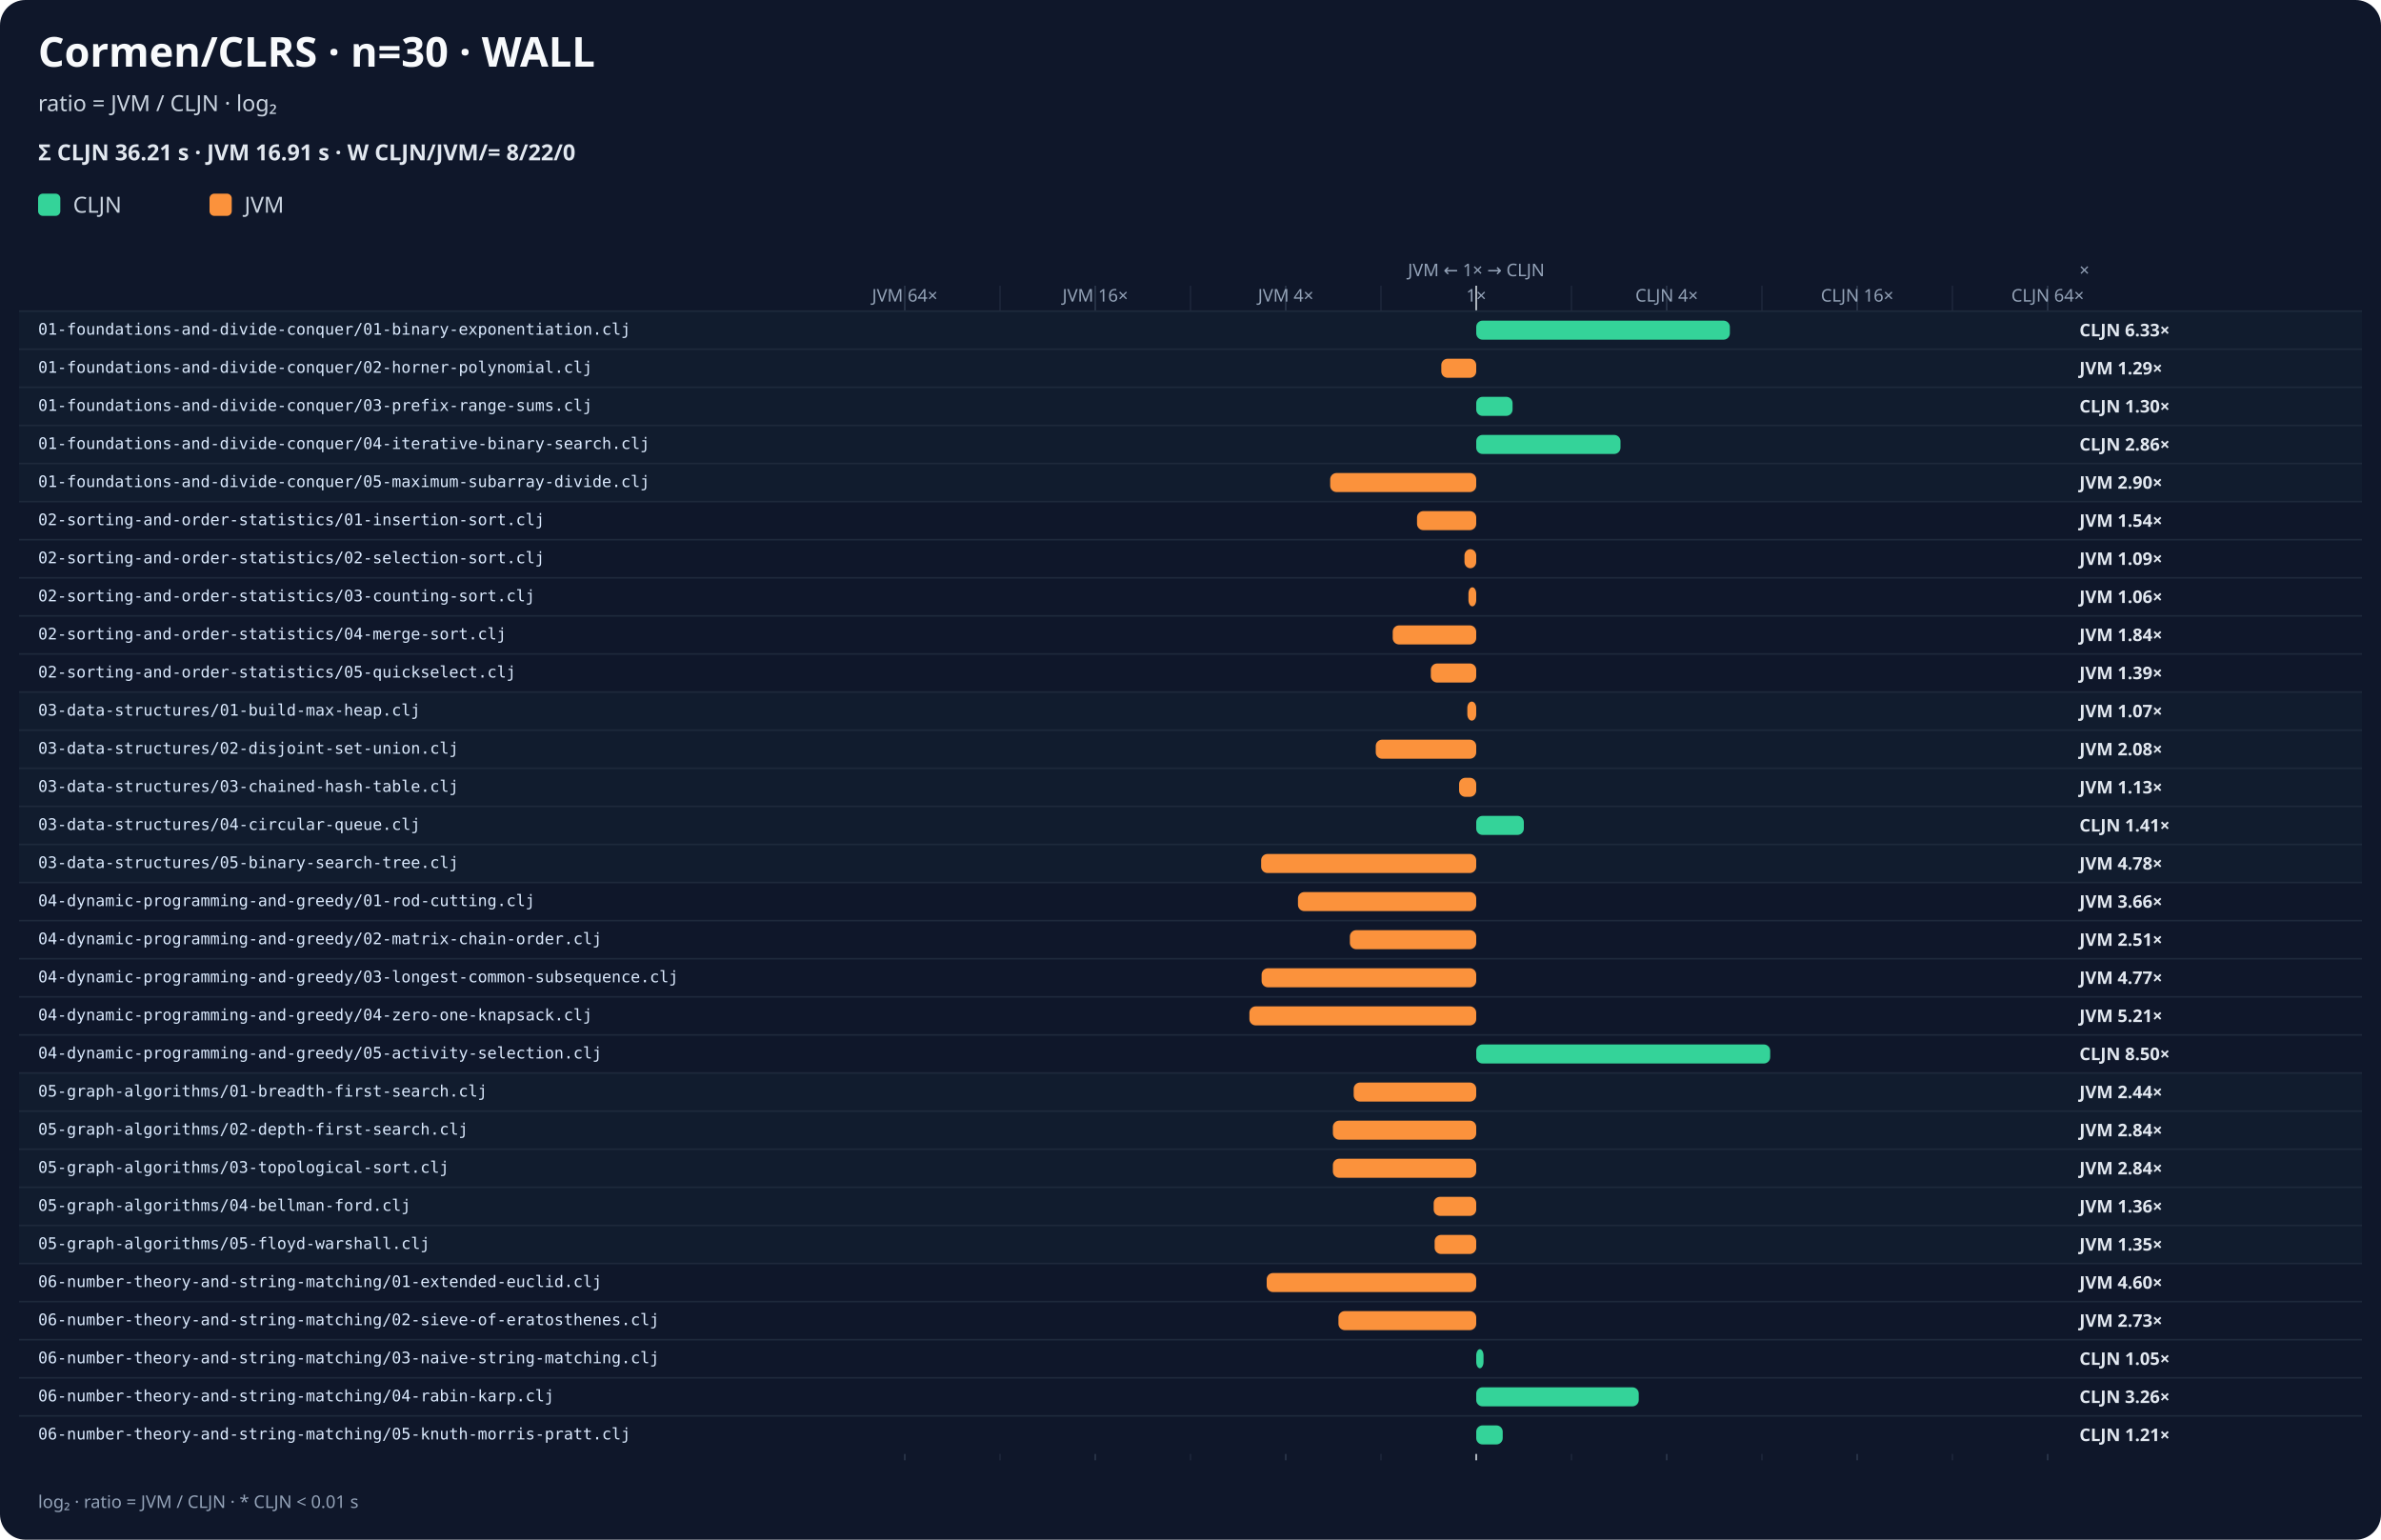
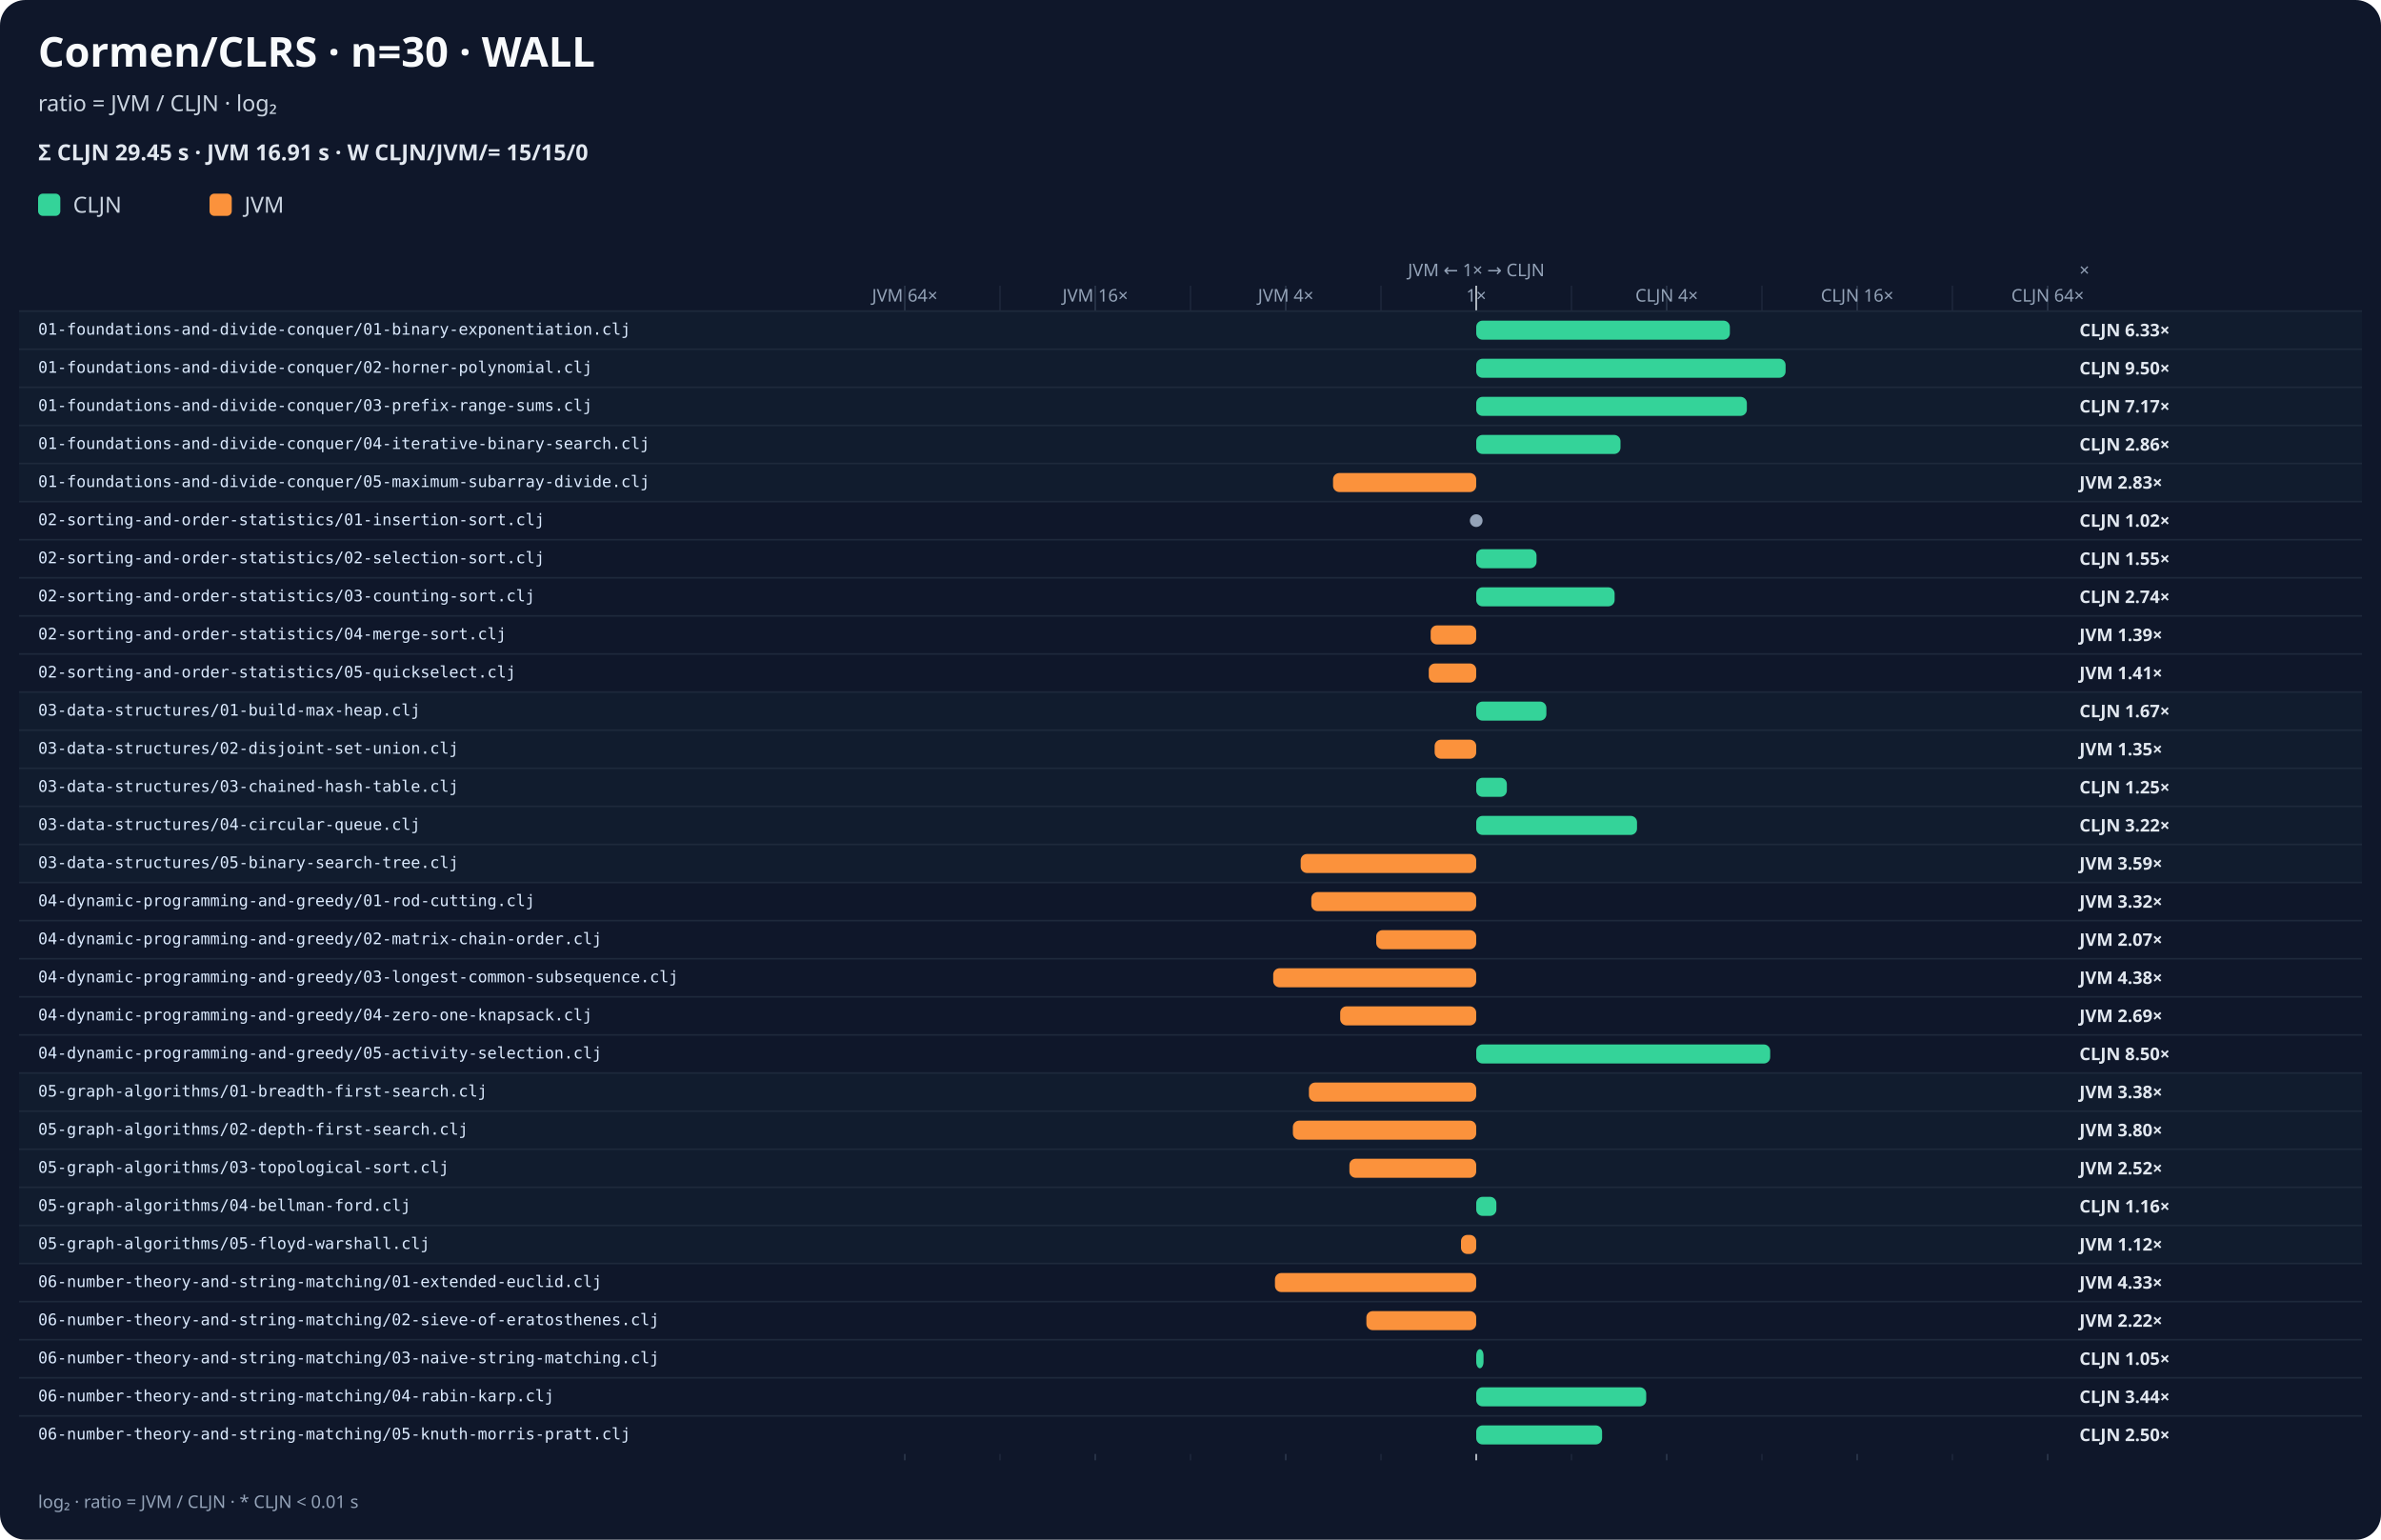
<svg xmlns="http://www.w3.org/2000/svg" width="1500" height="970" viewBox="0 0 1500 970" role="img" aria-labelledby="chart-title chart-desc">
  <style>
.title { fill: #f8fafc; font: 700 26px system-ui, sans-serif; }
.subtitle { fill: #cbd5e1; font: 14px system-ui, sans-serif; }
.summary { fill: #e2e8f0; font: 600 14px system-ui, sans-serif; }
.label { fill: #dbeafe; font: 10px ui-monospace, SFMono-Regular, Consolas, monospace; }
.value { fill: #e2e8f0; font: 600 11px system-ui, sans-serif; }
.axis { fill: #94a3b8; font: 11px system-ui, sans-serif; }
.footer { fill: #94a3b8; font: 11px system-ui, sans-serif; }
</style>
  <rect width="1500" height="970" rx="16" fill="#0f172a" />
  <text x="24" y="42" class="title">Cormen/CLRS · n=30 · WALL</text>
  <text x="24" y="70" class="subtitle">ratio = JVM / CLJN · log₂</text>
-   <text x="24" y="101" class="summary">Σ CLJN 36.21 s · JVM 16.91 s · W CLJN/JVM/= 8/22/0</text>
+   <text x="24" y="101" class="summary">Σ CLJN 29.45 s · JVM 16.91 s · W CLJN/JVM/= 15/15/0</text>
  <rect x="24" y="122" width="14" height="14" rx="3" fill="#34d399" />
  <text x="46" y="134" class="subtitle">CLJN</text>
  <rect x="132" y="122" width="14" height="14" rx="3" fill="#fb923c" />
  <text x="154" y="134" class="subtitle">JVM</text>
  <text x="930" y="174" class="axis" text-anchor="middle">JVM ← 1× → CLJN</text>
  <text x="1310" y="174" class="axis">×</text>
  <line x1="570.0" y1="180" x2="570.0" y2="920" stroke="#334155" opacity="0.75" />
  <text x="570.0" y="190" class="axis" text-anchor="middle">JVM 64×</text>
  <line x1="630.0" y1="180" x2="630.0" y2="920" stroke="#334155" opacity="0.35" />
  <line x1="690.0" y1="180" x2="690.0" y2="920" stroke="#334155" opacity="0.75" />
  <text x="690.0" y="190" class="axis" text-anchor="middle">JVM 16×</text>
  <line x1="750.0" y1="180" x2="750.0" y2="920" stroke="#334155" opacity="0.35" />
  <line x1="810.0" y1="180" x2="810.0" y2="920" stroke="#334155" opacity="0.75" />
  <text x="810.0" y="190" class="axis" text-anchor="middle">JVM 4×</text>
  <line x1="870.0" y1="180" x2="870.0" y2="920" stroke="#334155" opacity="0.35" />
  <line x1="930.0" y1="180" x2="930.0" y2="920" stroke="#e2e8f0" opacity="0.90" />
  <text x="930.0" y="190" class="axis" text-anchor="middle">1×</text>
  <line x1="990.0" y1="180" x2="990.0" y2="920" stroke="#334155" opacity="0.35" />
  <line x1="1050.0" y1="180" x2="1050.0" y2="920" stroke="#334155" opacity="0.75" />
  <text x="1050.0" y="190" class="axis" text-anchor="middle">CLJN 4×</text>
  <line x1="1110.0" y1="180" x2="1110.0" y2="920" stroke="#334155" opacity="0.35" />
  <line x1="1170.0" y1="180" x2="1170.0" y2="920" stroke="#334155" opacity="0.75" />
  <text x="1170.0" y="190" class="axis" text-anchor="middle">CLJN 16×</text>
  <line x1="1230.0" y1="180" x2="1230.0" y2="920" stroke="#334155" opacity="0.35" />
  <line x1="1290.0" y1="180" x2="1290.0" y2="920" stroke="#334155" opacity="0.75" />
  <text x="1290.0" y="190" class="axis" text-anchor="middle">CLJN 64×</text>
  <rect x="12" y="196" width="1476" height="24" fill="#111c2e" />
  <line x1="12" y1="196" x2="1488" y2="196" stroke="#1e293b" />
  <text x="24" y="208.0" class="label" dominant-baseline="middle">01-foundations-and-divide-conquer/01-binary-exponentiation.clj</text>
  <rect x="930.0" y="202.0" width="159.8" height="12" rx="4" fill="#34d399" />
  <text x="1310" y="208.0" class="value" dominant-baseline="middle">CLJN 6.33×</text>
  <rect x="12" y="220" width="1476" height="24" fill="#111c2e" />
  <line x1="12" y1="220" x2="1488" y2="220" stroke="#1e293b" />
  <text x="24" y="232.0" class="label" dominant-baseline="middle">01-foundations-and-divide-conquer/02-horner-polynomial.clj</text>
-   <rect x="908.0" y="226.0" width="22.0" height="12" rx="4" fill="#fb923c" />
-   <text x="1310" y="232.0" class="value" dominant-baseline="middle">JVM 1.29×</text>
+   <rect x="930.0" y="226.0" width="194.9" height="12" rx="4" fill="#34d399" />
+   <text x="1310" y="232.0" class="value" dominant-baseline="middle">CLJN 9.50×</text>
  <rect x="12" y="244" width="1476" height="24" fill="#111c2e" />
  <line x1="12" y1="244" x2="1488" y2="244" stroke="#1e293b" />
  <text x="24" y="256.0" class="label" dominant-baseline="middle">01-foundations-and-divide-conquer/03-prefix-range-sums.clj</text>
-   <rect x="930.0" y="250.0" width="22.9" height="12" rx="4" fill="#34d399" />
-   <text x="1310" y="256.0" class="value" dominant-baseline="middle">CLJN 1.30×</text>
+   <rect x="930.0" y="250.0" width="170.5" height="12" rx="4" fill="#34d399" />
+   <text x="1310" y="256.0" class="value" dominant-baseline="middle">CLJN 7.17×</text>
  <rect x="12" y="268" width="1476" height="24" fill="#111c2e" />
  <line x1="12" y1="268" x2="1488" y2="268" stroke="#1e293b" />
  <text x="24" y="280.0" class="label" dominant-baseline="middle">01-foundations-and-divide-conquer/04-iterative-binary-search.clj</text>
  <rect x="930.0" y="274.0" width="90.9" height="12" rx="4" fill="#34d399" />
  <text x="1310" y="280.0" class="value" dominant-baseline="middle">CLJN 2.86×</text>
  <rect x="12" y="292" width="1476" height="24" fill="#111c2e" />
  <line x1="12" y1="292" x2="1488" y2="292" stroke="#1e293b" />
  <text x="24" y="304.0" class="label" dominant-baseline="middle">01-foundations-and-divide-conquer/05-maximum-subarray-divide.clj</text>
-   <rect x="838.0" y="298.0" width="92.0" height="12" rx="4" fill="#fb923c" />
-   <text x="1310" y="304.0" class="value" dominant-baseline="middle">JVM 2.90×</text>
+   <rect x="839.8" y="298.0" width="90.2" height="12" rx="4" fill="#fb923c" />
+   <text x="1310" y="304.0" class="value" dominant-baseline="middle">JVM 2.83×</text>
  <rect x="12" y="316" width="1476" height="24" fill="#0f172a" />
  <line x1="12" y1="316" x2="1488" y2="316" stroke="#1e293b" />
  <text x="24" y="328.0" class="label" dominant-baseline="middle">02-sorting-and-order-statistics/01-insertion-sort.clj</text>
-   <rect x="892.7" y="322.0" width="37.3" height="12" rx="4" fill="#fb923c" />
-   <text x="1310" y="328.0" class="value" dominant-baseline="middle">JVM 1.54×</text>
+   <circle cx="930.0" cy="328.0" r="4" fill="#94a3b8" />
+   <text x="1310" y="328.0" class="value" dominant-baseline="middle">CLJN 1.02×</text>
  <rect x="12" y="340" width="1476" height="24" fill="#0f172a" />
  <line x1="12" y1="340" x2="1488" y2="340" stroke="#1e293b" />
  <text x="24" y="352.0" class="label" dominant-baseline="middle">02-sorting-and-order-statistics/02-selection-sort.clj</text>
-   <rect x="922.6" y="346.0" width="7.4" height="12" rx="4" fill="#fb923c" />
-   <text x="1310" y="352.0" class="value" dominant-baseline="middle">JVM 1.09×</text>
+   <rect x="930.0" y="346.0" width="38.0" height="12" rx="4" fill="#34d399" />
+   <text x="1310" y="352.0" class="value" dominant-baseline="middle">CLJN 1.55×</text>
  <rect x="12" y="364" width="1476" height="24" fill="#0f172a" />
  <line x1="12" y1="364" x2="1488" y2="364" stroke="#1e293b" />
  <text x="24" y="376.0" class="label" dominant-baseline="middle">02-sorting-and-order-statistics/03-counting-sort.clj</text>
-   <rect x="925.1" y="370.0" width="4.9" height="12" rx="4" fill="#fb923c" />
-   <text x="1310" y="376.0" class="value" dominant-baseline="middle">JVM 1.06×</text>
+   <rect x="930.0" y="370.0" width="87.2" height="12" rx="4" fill="#34d399" />
+   <text x="1310" y="376.0" class="value" dominant-baseline="middle">CLJN 2.74×</text>
  <rect x="12" y="388" width="1476" height="24" fill="#0f172a" />
  <line x1="12" y1="388" x2="1488" y2="388" stroke="#1e293b" />
  <text x="24" y="400.0" class="label" dominant-baseline="middle">02-sorting-and-order-statistics/04-merge-sort.clj</text>
-   <rect x="877.4" y="394.0" width="52.6" height="12" rx="4" fill="#fb923c" />
-   <text x="1310" y="400.0" class="value" dominant-baseline="middle">JVM 1.84×</text>
+   <rect x="901.3" y="394.0" width="28.7" height="12" rx="4" fill="#fb923c" />
+   <text x="1310" y="400.0" class="value" dominant-baseline="middle">JVM 1.39×</text>
  <rect x="12" y="412" width="1476" height="24" fill="#0f172a" />
  <line x1="12" y1="412" x2="1488" y2="412" stroke="#1e293b" />
  <text x="24" y="424.0" class="label" dominant-baseline="middle">02-sorting-and-order-statistics/05-quickselect.clj</text>
-   <rect x="901.4" y="418.0" width="28.6" height="12" rx="4" fill="#fb923c" />
-   <text x="1310" y="424.0" class="value" dominant-baseline="middle">JVM 1.39×</text>
+   <rect x="900.1" y="418.0" width="29.9" height="12" rx="4" fill="#fb923c" />
+   <text x="1310" y="424.0" class="value" dominant-baseline="middle">JVM 1.41×</text>
  <rect x="12" y="436" width="1476" height="24" fill="#111c2e" />
  <line x1="12" y1="436" x2="1488" y2="436" stroke="#1e293b" />
  <text x="24" y="448.0" class="label" dominant-baseline="middle">03-data-structures/01-build-max-heap.clj</text>
-   <rect x="924.4" y="442.0" width="5.6" height="12" rx="4" fill="#fb923c" />
-   <text x="1310" y="448.0" class="value" dominant-baseline="middle">JVM 1.07×</text>
+   <rect x="930.0" y="442.0" width="44.2" height="12" rx="4" fill="#34d399" />
+   <text x="1310" y="448.0" class="value" dominant-baseline="middle">CLJN 1.67×</text>
  <rect x="12" y="460" width="1476" height="24" fill="#111c2e" />
  <line x1="12" y1="460" x2="1488" y2="460" stroke="#1e293b" />
  <text x="24" y="472.0" class="label" dominant-baseline="middle">03-data-structures/02-disjoint-set-union.clj</text>
-   <rect x="866.7" y="466.0" width="63.3" height="12" rx="4" fill="#fb923c" />
-   <text x="1310" y="472.0" class="value" dominant-baseline="middle">JVM 2.08×</text>
+   <rect x="903.8" y="466.0" width="26.2" height="12" rx="4" fill="#fb923c" />
+   <text x="1310" y="472.0" class="value" dominant-baseline="middle">JVM 1.35×</text>
  <rect x="12" y="484" width="1476" height="24" fill="#111c2e" />
  <line x1="12" y1="484" x2="1488" y2="484" stroke="#1e293b" />
  <text x="24" y="496.0" class="label" dominant-baseline="middle">03-data-structures/03-chained-hash-table.clj</text>
-   <rect x="919.2" y="490.0" width="10.8" height="12" rx="4" fill="#fb923c" />
-   <text x="1310" y="496.0" class="value" dominant-baseline="middle">JVM 1.13×</text>
+   <rect x="930.0" y="490.0" width="19.3" height="12" rx="4" fill="#34d399" />
+   <text x="1310" y="496.0" class="value" dominant-baseline="middle">CLJN 1.25×</text>
  <rect x="12" y="508" width="1476" height="24" fill="#111c2e" />
  <line x1="12" y1="508" x2="1488" y2="508" stroke="#1e293b" />
  <text x="24" y="520.0" class="label" dominant-baseline="middle">03-data-structures/04-circular-queue.clj</text>
-   <rect x="930.0" y="514.0" width="30.0" height="12" rx="4" fill="#34d399" />
-   <text x="1310" y="520.0" class="value" dominant-baseline="middle">CLJN 1.41×</text>
+   <rect x="930.0" y="514.0" width="101.3" height="12" rx="4" fill="#34d399" />
+   <text x="1310" y="520.0" class="value" dominant-baseline="middle">CLJN 3.22×</text>
  <rect x="12" y="532" width="1476" height="24" fill="#111c2e" />
  <line x1="12" y1="532" x2="1488" y2="532" stroke="#1e293b" />
  <text x="24" y="544.0" class="label" dominant-baseline="middle">03-data-structures/05-binary-search-tree.clj</text>
-   <rect x="794.5" y="538.0" width="135.5" height="12" rx="4" fill="#fb923c" />
-   <text x="1310" y="544.0" class="value" dominant-baseline="middle">JVM 4.78×</text>
+   <rect x="819.4" y="538.0" width="110.6" height="12" rx="4" fill="#fb923c" />
+   <text x="1310" y="544.0" class="value" dominant-baseline="middle">JVM 3.59×</text>
  <rect x="12" y="556" width="1476" height="24" fill="#0f172a" />
  <line x1="12" y1="556" x2="1488" y2="556" stroke="#1e293b" />
  <text x="24" y="568.0" class="label" dominant-baseline="middle">04-dynamic-programming-and-greedy/01-rod-cutting.clj</text>
-   <rect x="817.7" y="562.0" width="112.3" height="12" rx="4" fill="#fb923c" />
-   <text x="1310" y="568.0" class="value" dominant-baseline="middle">JVM 3.66×</text>
+   <rect x="826.1" y="562.0" width="103.9" height="12" rx="4" fill="#fb923c" />
+   <text x="1310" y="568.0" class="value" dominant-baseline="middle">JVM 3.32×</text>
  <rect x="12" y="580" width="1476" height="24" fill="#0f172a" />
  <line x1="12" y1="580" x2="1488" y2="580" stroke="#1e293b" />
  <text x="24" y="592.0" class="label" dominant-baseline="middle">04-dynamic-programming-and-greedy/02-matrix-chain-order.clj</text>
-   <rect x="850.4" y="586.0" width="79.6" height="12" rx="4" fill="#fb923c" />
-   <text x="1310" y="592.0" class="value" dominant-baseline="middle">JVM 2.51×</text>
+   <rect x="867.0" y="586.0" width="63.0" height="12" rx="4" fill="#fb923c" />
+   <text x="1310" y="592.0" class="value" dominant-baseline="middle">JVM 2.07×</text>
  <rect x="12" y="604" width="1476" height="24" fill="#0f172a" />
  <line x1="12" y1="604" x2="1488" y2="604" stroke="#1e293b" />
  <text x="24" y="616.0" class="label" dominant-baseline="middle">04-dynamic-programming-and-greedy/03-longest-common-subsequence.clj</text>
-   <rect x="794.8" y="610.0" width="135.2" height="12" rx="4" fill="#fb923c" />
-   <text x="1310" y="616.0" class="value" dominant-baseline="middle">JVM 4.77×</text>
+   <rect x="802.1" y="610.0" width="127.9" height="12" rx="4" fill="#fb923c" />
+   <text x="1310" y="616.0" class="value" dominant-baseline="middle">JVM 4.38×</text>
  <rect x="12" y="628" width="1476" height="24" fill="#0f172a" />
  <line x1="12" y1="628" x2="1488" y2="628" stroke="#1e293b" />
  <text x="24" y="640.0" class="label" dominant-baseline="middle">04-dynamic-programming-and-greedy/04-zero-one-knapsack.clj</text>
-   <rect x="787.1" y="634.0" width="142.9" height="12" rx="4" fill="#fb923c" />
-   <text x="1310" y="640.0" class="value" dominant-baseline="middle">JVM 5.21×</text>
+   <rect x="844.3" y="634.0" width="85.7" height="12" rx="4" fill="#fb923c" />
+   <text x="1310" y="640.0" class="value" dominant-baseline="middle">JVM 2.69×</text>
  <rect x="12" y="652" width="1476" height="24" fill="#0f172a" />
  <line x1="12" y1="652" x2="1488" y2="652" stroke="#1e293b" />
  <text x="24" y="664.0" class="label" dominant-baseline="middle">04-dynamic-programming-and-greedy/05-activity-selection.clj</text>
  <rect x="930.0" y="658.0" width="185.2" height="12" rx="4" fill="#34d399" />
  <text x="1310" y="664.0" class="value" dominant-baseline="middle">CLJN 8.50×</text>
  <rect x="12" y="676" width="1476" height="24" fill="#111c2e" />
  <line x1="12" y1="676" x2="1488" y2="676" stroke="#1e293b" />
  <text x="24" y="688.0" class="label" dominant-baseline="middle">05-graph-algorithms/01-breadth-first-search.clj</text>
-   <rect x="852.8" y="682.0" width="77.2" height="12" rx="4" fill="#fb923c" />
-   <text x="1310" y="688.0" class="value" dominant-baseline="middle">JVM 2.44×</text>
+   <rect x="824.6" y="682.0" width="105.4" height="12" rx="4" fill="#fb923c" />
+   <text x="1310" y="688.0" class="value" dominant-baseline="middle">JVM 3.38×</text>
  <rect x="12" y="700" width="1476" height="24" fill="#111c2e" />
  <line x1="12" y1="700" x2="1488" y2="700" stroke="#1e293b" />
  <text x="24" y="712.0" class="label" dominant-baseline="middle">05-graph-algorithms/02-depth-first-search.clj</text>
-   <rect x="839.7" y="706.0" width="90.3" height="12" rx="4" fill="#fb923c" />
-   <text x="1310" y="712.0" class="value" dominant-baseline="middle">JVM 2.84×</text>
+   <rect x="814.5" y="706.0" width="115.5" height="12" rx="4" fill="#fb923c" />
+   <text x="1310" y="712.0" class="value" dominant-baseline="middle">JVM 3.80×</text>
  <rect x="12" y="724" width="1476" height="24" fill="#111c2e" />
  <line x1="12" y1="724" x2="1488" y2="724" stroke="#1e293b" />
  <text x="24" y="736.0" class="label" dominant-baseline="middle">05-graph-algorithms/03-topological-sort.clj</text>
-   <rect x="839.7" y="730.0" width="90.3" height="12" rx="4" fill="#fb923c" />
-   <text x="1310" y="736.0" class="value" dominant-baseline="middle">JVM 2.84×</text>
+   <rect x="850.1" y="730.0" width="79.9" height="12" rx="4" fill="#fb923c" />
+   <text x="1310" y="736.0" class="value" dominant-baseline="middle">JVM 2.52×</text>
  <rect x="12" y="748" width="1476" height="24" fill="#111c2e" />
  <line x1="12" y1="748" x2="1488" y2="748" stroke="#1e293b" />
  <text x="24" y="760.0" class="label" dominant-baseline="middle">05-graph-algorithms/04-bellman-ford.clj</text>
-   <rect x="903.2" y="754.0" width="26.8" height="12" rx="4" fill="#fb923c" />
-   <text x="1310" y="760.0" class="value" dominant-baseline="middle">JVM 1.36×</text>
+   <rect x="930.0" y="754.0" width="12.7" height="12" rx="4" fill="#34d399" />
+   <text x="1310" y="760.0" class="value" dominant-baseline="middle">CLJN 1.16×</text>
  <rect x="12" y="772" width="1476" height="24" fill="#111c2e" />
  <line x1="12" y1="772" x2="1488" y2="772" stroke="#1e293b" />
  <text x="24" y="784.0" class="label" dominant-baseline="middle">05-graph-algorithms/05-floyd-warshall.clj</text>
-   <rect x="903.8" y="778.0" width="26.2" height="12" rx="4" fill="#fb923c" />
-   <text x="1310" y="784.0" class="value" dominant-baseline="middle">JVM 1.35×</text>
+   <rect x="920.4" y="778.0" width="9.6" height="12" rx="4" fill="#fb923c" />
+   <text x="1310" y="784.0" class="value" dominant-baseline="middle">JVM 1.12×</text>
  <rect x="12" y="796" width="1476" height="24" fill="#0f172a" />
  <line x1="12" y1="796" x2="1488" y2="796" stroke="#1e293b" />
  <text x="24" y="808.0" class="label" dominant-baseline="middle">06-number-theory-and-string-matching/01-extended-euclid.clj</text>
-   <rect x="798.0" y="802.0" width="132.0" height="12" rx="4" fill="#fb923c" />
-   <text x="1310" y="808.0" class="value" dominant-baseline="middle">JVM 4.60×</text>
+   <rect x="803.2" y="802.0" width="126.8" height="12" rx="4" fill="#fb923c" />
+   <text x="1310" y="808.0" class="value" dominant-baseline="middle">JVM 4.33×</text>
  <rect x="12" y="820" width="1476" height="24" fill="#0f172a" />
  <line x1="12" y1="820" x2="1488" y2="820" stroke="#1e293b" />
  <text x="24" y="832.0" class="label" dominant-baseline="middle">06-number-theory-and-string-matching/02-sieve-of-eratosthenes.clj</text>
-   <rect x="843.2" y="826.0" width="86.8" height="12" rx="4" fill="#fb923c" />
-   <text x="1310" y="832.0" class="value" dominant-baseline="middle">JVM 2.73×</text>
+   <rect x="860.8" y="826.0" width="69.2" height="12" rx="4" fill="#fb923c" />
+   <text x="1310" y="832.0" class="value" dominant-baseline="middle">JVM 2.22×</text>
  <rect x="12" y="844" width="1476" height="24" fill="#0f172a" />
  <line x1="12" y1="844" x2="1488" y2="844" stroke="#1e293b" />
  <text x="24" y="856.0" class="label" dominant-baseline="middle">06-number-theory-and-string-matching/03-naive-string-matching.clj</text>
  <rect x="930.0" y="850.0" width="4.6" height="12" rx="4" fill="#34d399" />
  <text x="1310" y="856.0" class="value" dominant-baseline="middle">CLJN 1.05×</text>
  <rect x="12" y="868" width="1476" height="24" fill="#0f172a" />
  <line x1="12" y1="868" x2="1488" y2="868" stroke="#1e293b" />
  <text x="24" y="880.0" class="label" dominant-baseline="middle">06-number-theory-and-string-matching/04-rabin-karp.clj</text>
-   <rect x="930.0" y="874.0" width="102.4" height="12" rx="4" fill="#34d399" />
-   <text x="1310" y="880.0" class="value" dominant-baseline="middle">CLJN 3.26×</text>
+   <rect x="930.0" y="874.0" width="107.1" height="12" rx="4" fill="#34d399" />
+   <text x="1310" y="880.0" class="value" dominant-baseline="middle">CLJN 3.44×</text>
  <rect x="12" y="892" width="1476" height="24" fill="#0f172a" />
  <line x1="12" y1="892" x2="1488" y2="892" stroke="#1e293b" />
  <text x="24" y="904.0" class="label" dominant-baseline="middle">06-number-theory-and-string-matching/05-knuth-morris-pratt.clj</text>
-   <rect x="930.0" y="898.0" width="16.7" height="12" rx="4" fill="#34d399" />
-   <text x="1310" y="904.0" class="value" dominant-baseline="middle">CLJN 1.21×</text>
+   <rect x="930.0" y="898.0" width="79.3" height="12" rx="4" fill="#34d399" />
+   <text x="1310" y="904.0" class="value" dominant-baseline="middle">CLJN 2.50×</text>
  <text x="24" y="950" class="footer">log₂ · ratio = JVM / CLJN · * CLJN &lt; 0.01 s</text>
</svg>
